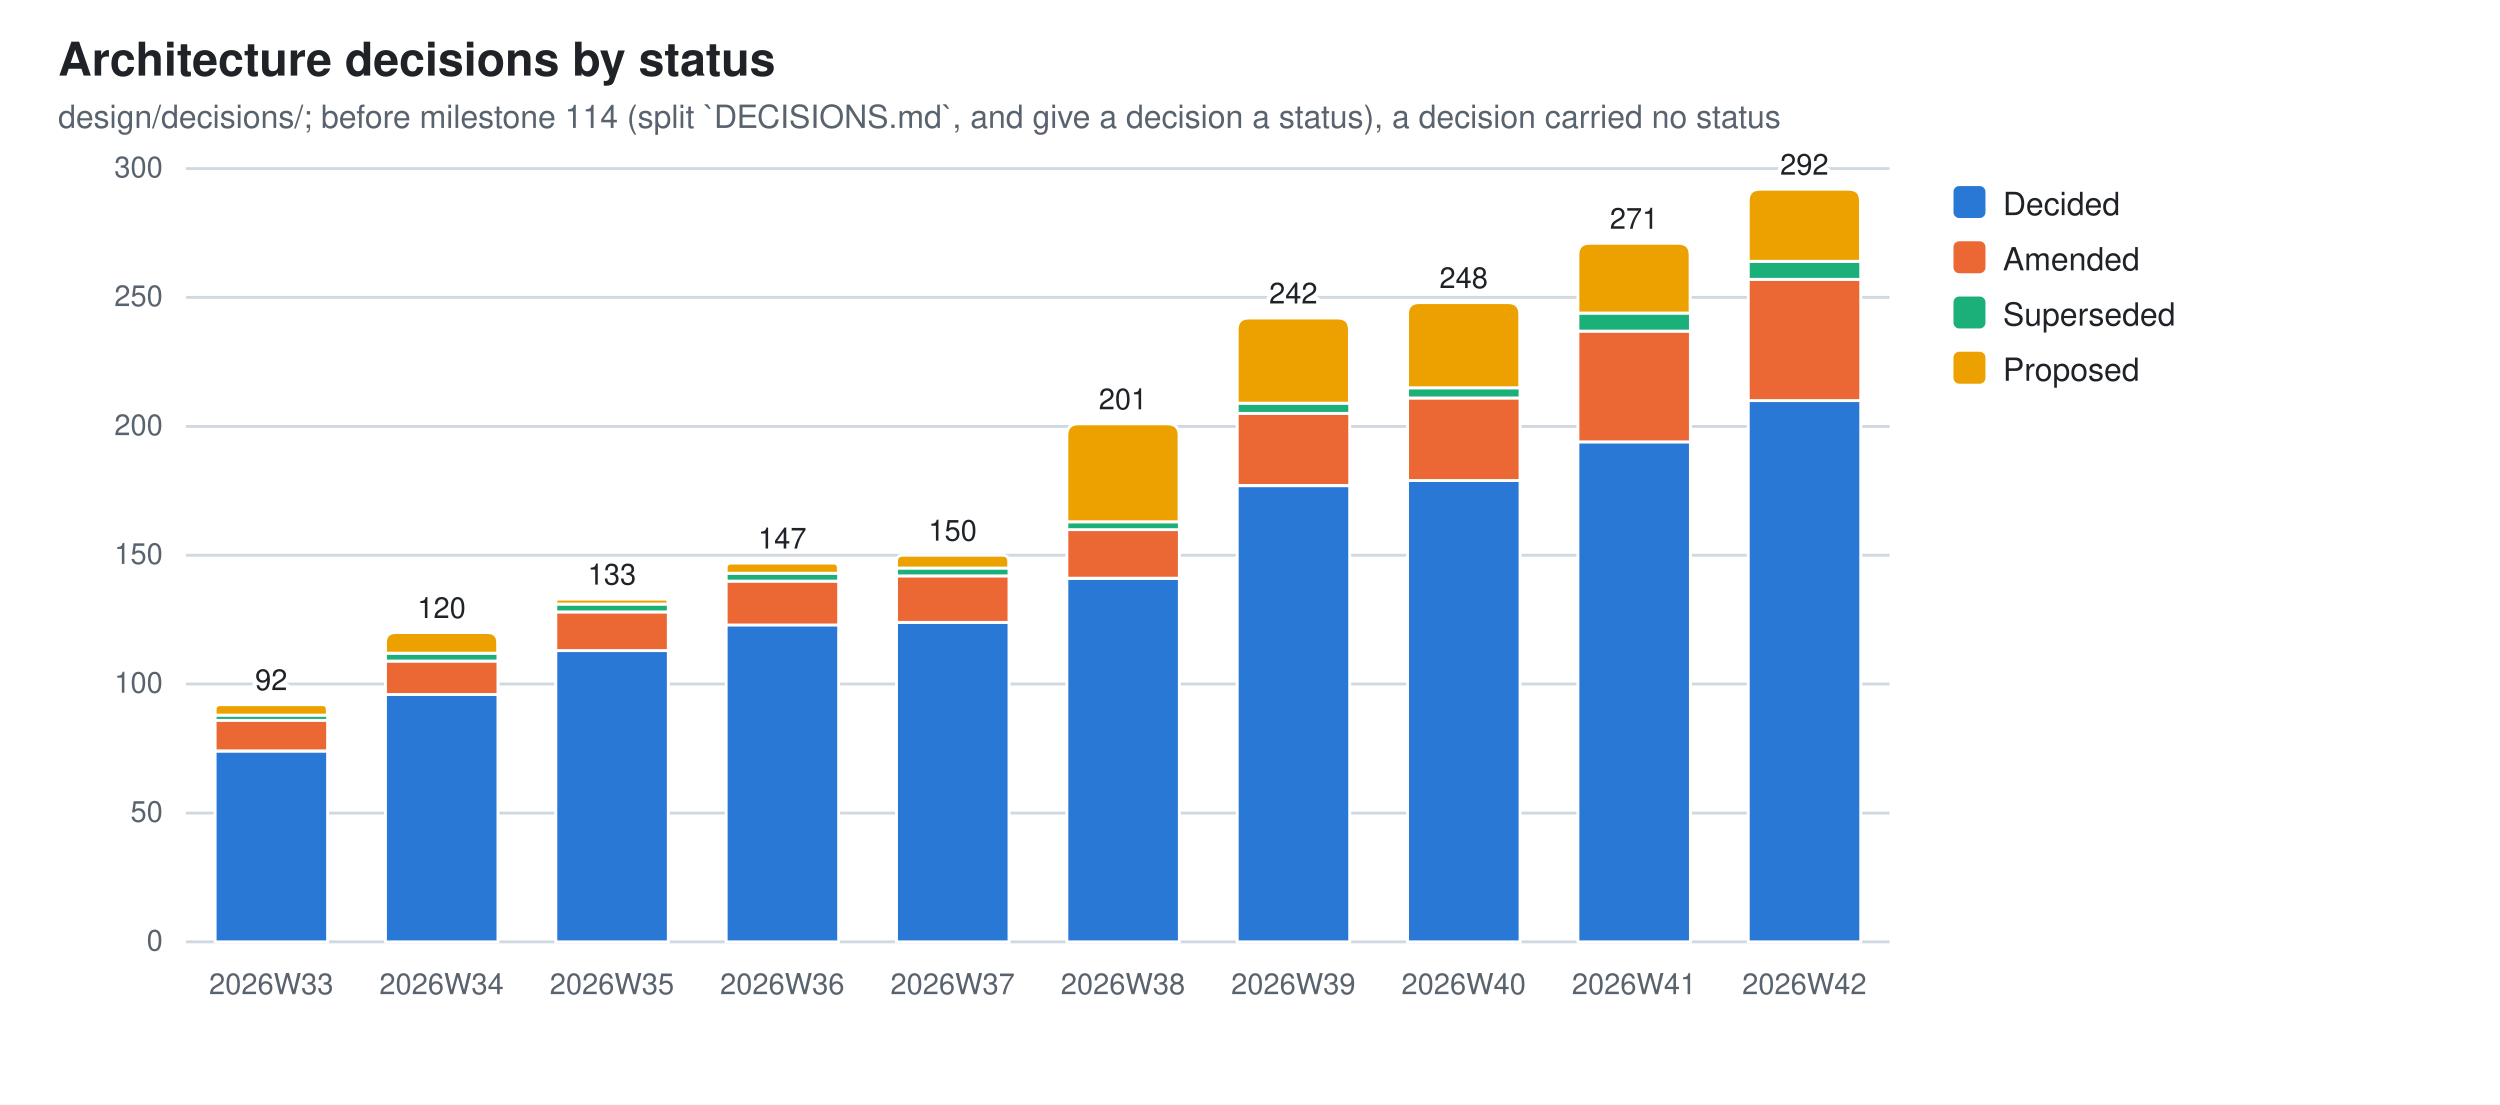
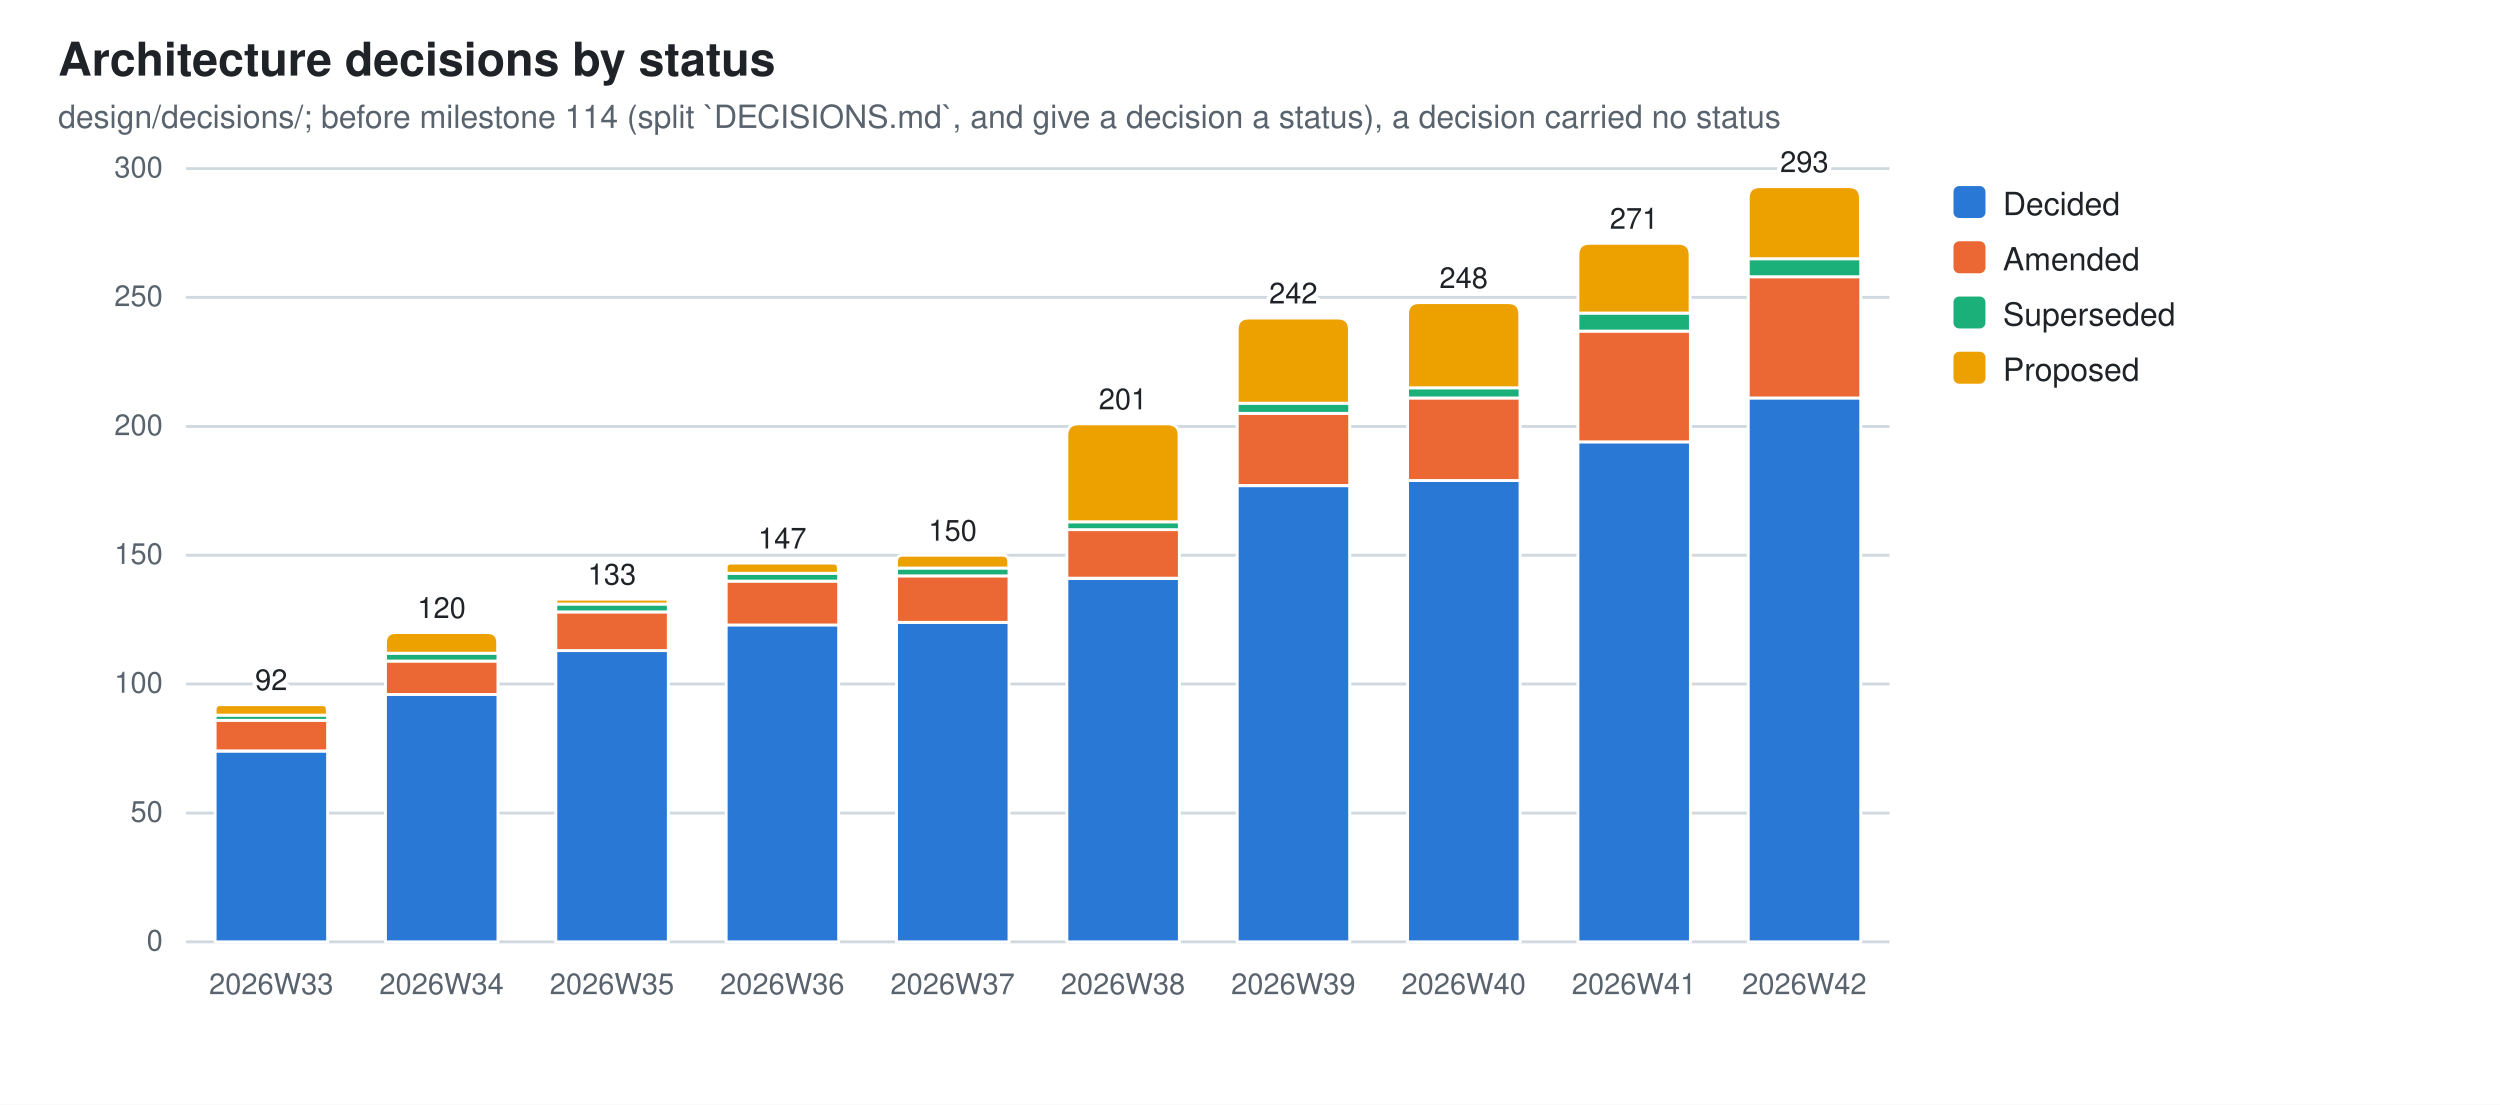
<svg xmlns="http://www.w3.org/2000/svg" width="860" height="380" viewBox="0 0 860 380" role="img" aria-label="Architecture decisions by status">
  <style>
  .bg{fill:#ffffff} .fg{fill:#1f2328} .mut{fill:#59636e} .grid{stroke:#d1d9e0}
  .seg{stroke:#ffffff;stroke-width:1}
  .val{paint-order:stroke;stroke:#ffffff;stroke-width:3px;stroke-linejoin:round}
  .s0{fill:#2a78d6}  .s1{fill:#eb6834}  .s2{fill:#1baf7a}  .s3{fill:#eda100}
  @media (prefers-color-scheme: dark){
    .bg{fill:#0d1117} .fg{fill:#e6edf3} .mut{fill:#9198a1} .grid{stroke:#30363d}
    .seg{stroke:#0d1117} .val{stroke:#0d1117} .s0{fill:#3987e5} .s1{fill:#d95926} .s2{fill:#199e70} .s3{fill:#c98500}}
  text{font-family:-apple-system,BlinkMacSystemFont,"Segoe UI",Helvetica,Arial,sans-serif}
</style>
  <rect class="bg" width="860" height="380" />
  <text class="fg" x="20" y="26" font-size="16" font-weight="600">Architecture decisions by status</text>
  <text class="mut" x="20" y="44" font-size="11">design/decisions/; before milestone 114 (split `DECISIONS.md`, and give a decision a status), a decision carried no status</text>
  <line class="grid" x1="64" y1="324.0" x2="650.0" y2="324.0" stroke-width="1" />
  <text class="mut" x="56" y="327.0" font-size="10" text-anchor="end">0</text>
  <line class="grid" x1="64" y1="279.7" x2="650.0" y2="279.7" stroke-width="1" />
  <text class="mut" x="56" y="282.7" font-size="10" text-anchor="end">50</text>
  <line class="grid" x1="64" y1="235.3" x2="650.0" y2="235.3" stroke-width="1" />
  <text class="mut" x="56" y="238.3" font-size="10" text-anchor="end">100</text>
  <line class="grid" x1="64" y1="191.0" x2="650.0" y2="191.0" stroke-width="1" />
  <text class="mut" x="56" y="194.0" font-size="10" text-anchor="end">150</text>
  <line class="grid" x1="64" y1="146.7" x2="650.0" y2="146.7" stroke-width="1" />
  <text class="mut" x="56" y="149.7" font-size="10" text-anchor="end">200</text>
  <line class="grid" x1="64" y1="102.3" x2="650.0" y2="102.3" stroke-width="1" />
  <text class="mut" x="56" y="105.3" font-size="10" text-anchor="end">250</text>
  <line class="grid" x1="64" y1="58.0" x2="650.0" y2="58.0" stroke-width="1" />
  <text class="mut" x="56" y="61.0" font-size="10" text-anchor="end">300</text>
  <rect class="seg s0" x="74.0" y="258.4" width="38.7" height="65.6" />
  <rect class="seg s1" x="74.0" y="247.7" width="38.7" height="10.6" />
  <rect class="seg s2" x="74.0" y="246.0" width="38.7" height="1.8" />
  <path class="seg s3" d="M74.0,246.0 V244.2 Q74.0,242.4 75.7,242.4 H110.9 Q112.6,242.4 112.6,244.2 V246.0 Z" />
  <text class="mut" x="93.3" y="342" font-size="10" text-anchor="middle">2026W33</text>
  <text class="fg val" x="93.3" y="237.4" font-size="10" text-anchor="middle">92</text>
  <rect class="seg s0" x="132.6" y="238.9" width="38.7" height="85.1" />
  <rect class="seg s1" x="132.6" y="227.4" width="38.7" height="11.5" />
  <rect class="seg s2" x="132.6" y="224.7" width="38.7" height="2.7" />
  <path class="seg s3" d="M132.6,224.7 V221.1 Q132.6,217.6 136.1,217.6 H167.7 Q171.2,217.6 171.2,221.1 V224.7 Z" />
  <text class="mut" x="151.9" y="342" font-size="10" text-anchor="middle">2026W34</text>
  <text class="fg val" x="151.9" y="212.6" font-size="10" text-anchor="middle">120</text>
  <rect class="seg s0" x="191.2" y="223.8" width="38.7" height="100.2" />
  <rect class="seg s1" x="191.2" y="210.5" width="38.7" height="13.3" />
  <rect class="seg s2" x="191.2" y="207.8" width="38.7" height="2.7" />
  <path class="seg s3" d="M191.2,207.8 V207.0 Q191.2,206.1 192.0,206.1 H229.0 Q229.8,206.1 229.8,207.0 V207.8 Z" />
  <text class="mut" x="210.5" y="342" font-size="10" text-anchor="middle">2026W35</text>
  <text class="fg val" x="210.5" y="201.1" font-size="10" text-anchor="middle">133</text>
  <rect class="seg s0" x="249.8" y="214.9" width="38.7" height="109.1" />
  <rect class="seg s1" x="249.8" y="199.9" width="38.7" height="15.1" />
  <rect class="seg s2" x="249.8" y="197.2" width="38.7" height="2.7" />
  <path class="seg s3" d="M249.8,197.2 V195.4 Q249.8,193.7 251.5,193.7 H286.7 Q288.4,193.7 288.4,195.4 V197.2 Z" />
  <text class="mut" x="269.1" y="342" font-size="10" text-anchor="middle">2026W36</text>
  <text class="fg val" x="269.1" y="188.7" font-size="10" text-anchor="middle">147</text>
  <rect class="seg s0" x="308.4" y="214.1" width="38.7" height="109.9" />
  <rect class="seg s1" x="308.4" y="198.1" width="38.7" height="16.0" />
  <rect class="seg s2" x="308.4" y="195.4" width="38.7" height="2.7" />
  <path class="seg s3" d="M308.4,195.4 V193.2 Q308.4,191.0 310.6,191.0 H344.8 Q347.0,191.0 347.0,193.2 V195.4 Z" />
  <text class="mut" x="327.7" y="342" font-size="10" text-anchor="middle">2026W37</text>
  <text class="fg val" x="327.7" y="186.0" font-size="10" text-anchor="middle">150</text>
  <rect class="seg s0" x="367.0" y="199.0" width="38.7" height="125.0" />
  <rect class="seg s1" x="367.0" y="182.1" width="38.7" height="16.8" />
  <rect class="seg s2" x="367.0" y="179.5" width="38.7" height="2.7" />
  <path class="seg s3" d="M367.0,179.5 V149.8 Q367.0,145.8 371.0,145.8 H401.6 Q405.6,145.8 405.6,149.8 V179.5 Z" />
  <text class="mut" x="386.3" y="342" font-size="10" text-anchor="middle">2026W38</text>
  <text class="fg val" x="386.3" y="140.8" font-size="10" text-anchor="middle">201</text>
  <rect class="seg s0" x="425.6" y="167.1" width="38.7" height="156.9" />
  <rect class="seg s1" x="425.6" y="142.2" width="38.7" height="24.8" />
  <rect class="seg s2" x="425.6" y="138.7" width="38.7" height="3.5" />
  <path class="seg s3" d="M425.6,138.7 V113.4 Q425.6,109.4 429.6,109.4 H460.2 Q464.2,109.4 464.2,113.4 V138.7 Z" />
  <text class="mut" x="444.9" y="342" font-size="10" text-anchor="middle">2026W39</text>
  <text class="fg val" x="444.9" y="104.4" font-size="10" text-anchor="middle">242</text>
  <rect class="seg s0" x="484.2" y="165.3" width="38.7" height="158.7" />
  <rect class="seg s1" x="484.2" y="136.9" width="38.7" height="28.4" />
  <rect class="seg s2" x="484.2" y="133.4" width="38.7" height="3.5" />
  <path class="seg s3" d="M484.2,133.4 V108.1 Q484.2,104.1 488.2,104.1 H518.8 Q522.8,104.1 522.8,108.1 V133.4 Z" />
  <text class="mut" x="503.5" y="342" font-size="10" text-anchor="middle">2026W40</text>
  <text class="fg val" x="503.5" y="99.1" font-size="10" text-anchor="middle">248</text>
  <rect class="seg s0" x="542.8" y="152.0" width="38.7" height="172.0" />
  <rect class="seg s1" x="542.8" y="113.9" width="38.7" height="38.1" />
  <rect class="seg s2" x="542.8" y="107.7" width="38.7" height="6.2" />
  <path class="seg s3" d="M542.8,107.7 V87.7 Q542.8,83.7 546.8,83.7 H577.4 Q581.4,83.7 581.4,87.7 V107.7 Z" />
  <text class="mut" x="562.1" y="342" font-size="10" text-anchor="middle">2026W41</text>
  <text class="fg val" x="562.1" y="78.7" font-size="10" text-anchor="middle">271</text>
-   <rect class="seg s0" x="601.4" y="137.8" width="38.7" height="186.2" />
-   <rect class="seg s1" x="601.4" y="96.1" width="38.7" height="41.7" />
-   <rect class="seg s2" x="601.4" y="89.9" width="38.7" height="6.2" />
-   <path class="seg s3" d="M601.4,89.9 V69.1 Q601.4,65.1 605.4,65.1 H636.0 Q640.0,65.1 640.0,69.1 V89.9 Z" />
+   <rect class="seg s0" x="601.4" y="136.9" width="38.7" height="187.1" />
+   <rect class="seg s1" x="601.4" y="95.2" width="38.7" height="41.7" />
+   <rect class="seg s2" x="601.4" y="89.0" width="38.7" height="6.2" />
+   <path class="seg s3" d="M601.4,89.0 V68.2 Q601.4,64.2 605.4,64.2 H636.0 Q640.0,64.2 640.0,68.2 V89.0 Z" />
  <text class="mut" x="620.7" y="342" font-size="10" text-anchor="middle">2026W42</text>
-   <text class="fg val" x="620.7" y="60.1" font-size="10" text-anchor="middle">292</text>
+   <text class="fg val" x="620.7" y="59.2" font-size="10" text-anchor="middle">293</text>
  <rect class="s0" x="672" y="64" width="11" height="11" rx="2" />
  <text class="fg" y="74" font-size="11">
    <tspan x="689" dy="0">Decided</tspan>
  </text>
  <rect class="s1" x="672" y="83" width="11" height="11" rx="2" />
  <text class="fg" y="93" font-size="11">
    <tspan x="689" dy="0">Amended</tspan>
  </text>
  <rect class="s2" x="672" y="102" width="11" height="11" rx="2" />
  <text class="fg" y="112" font-size="11">
    <tspan x="689" dy="0">Superseded</tspan>
  </text>
  <rect class="s3" x="672" y="121" width="11" height="11" rx="2" />
  <text class="fg" y="131" font-size="11">
    <tspan x="689" dy="0">Proposed</tspan>
  </text>
</svg>
